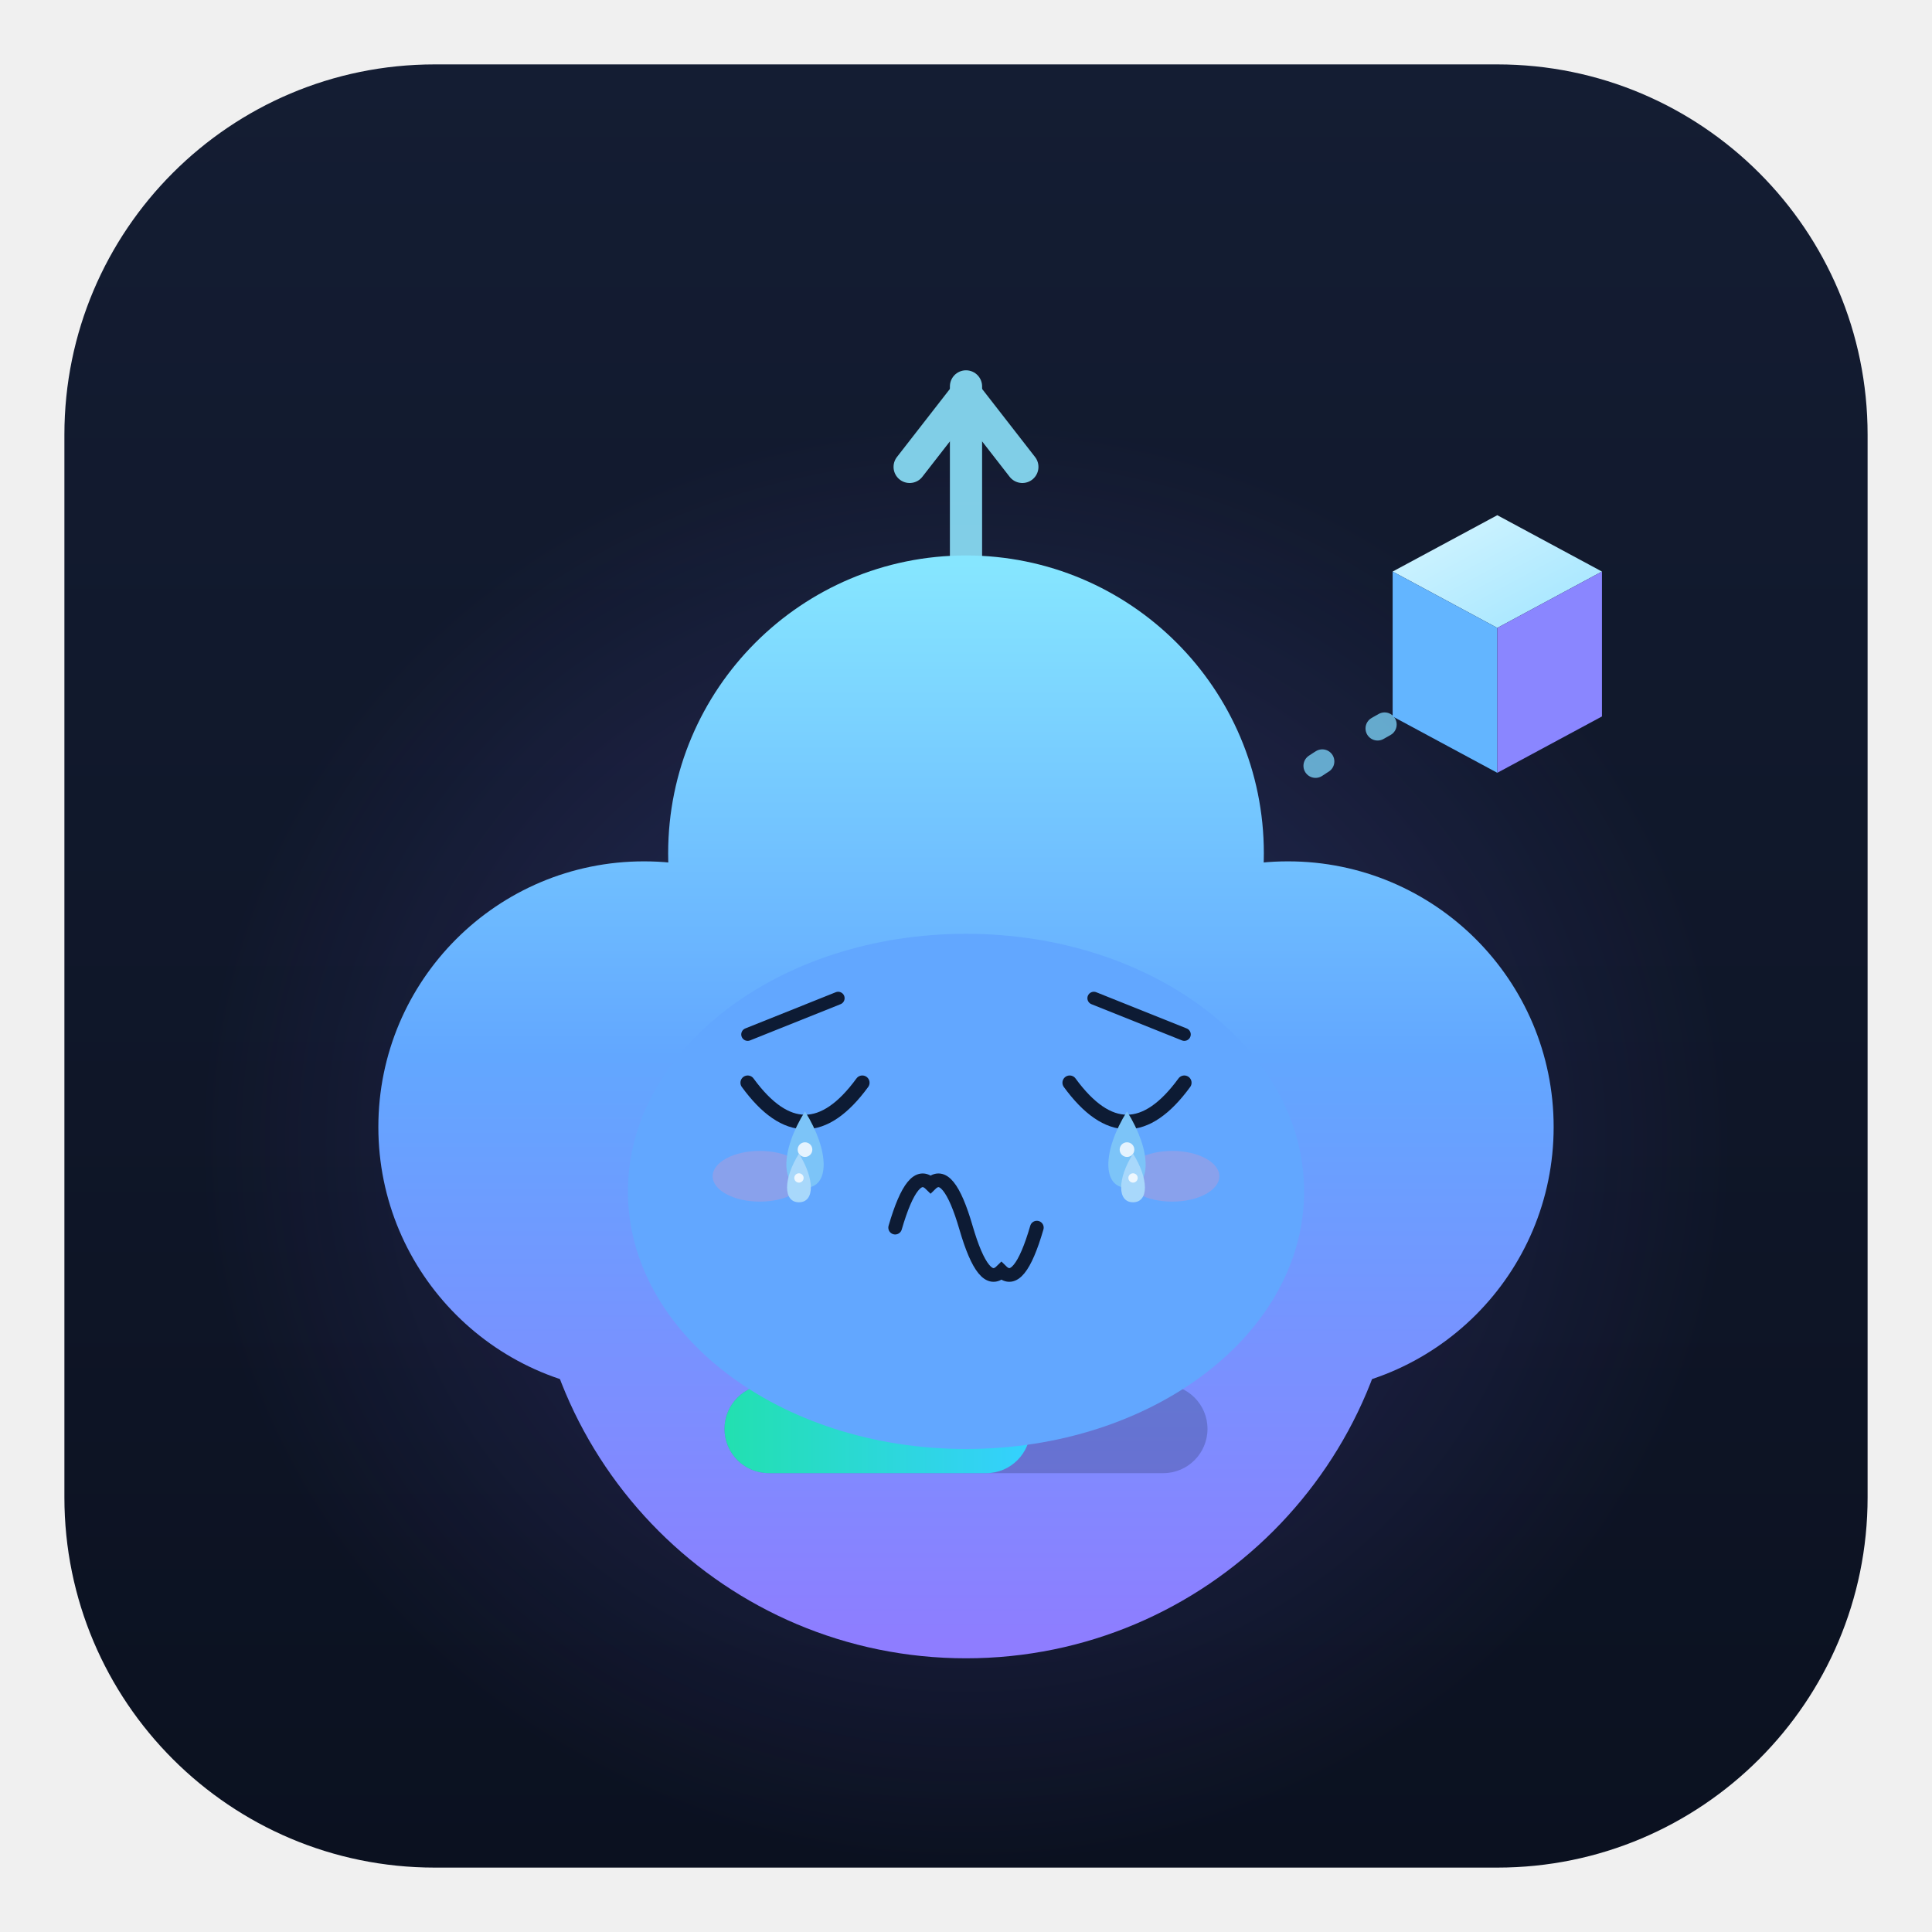
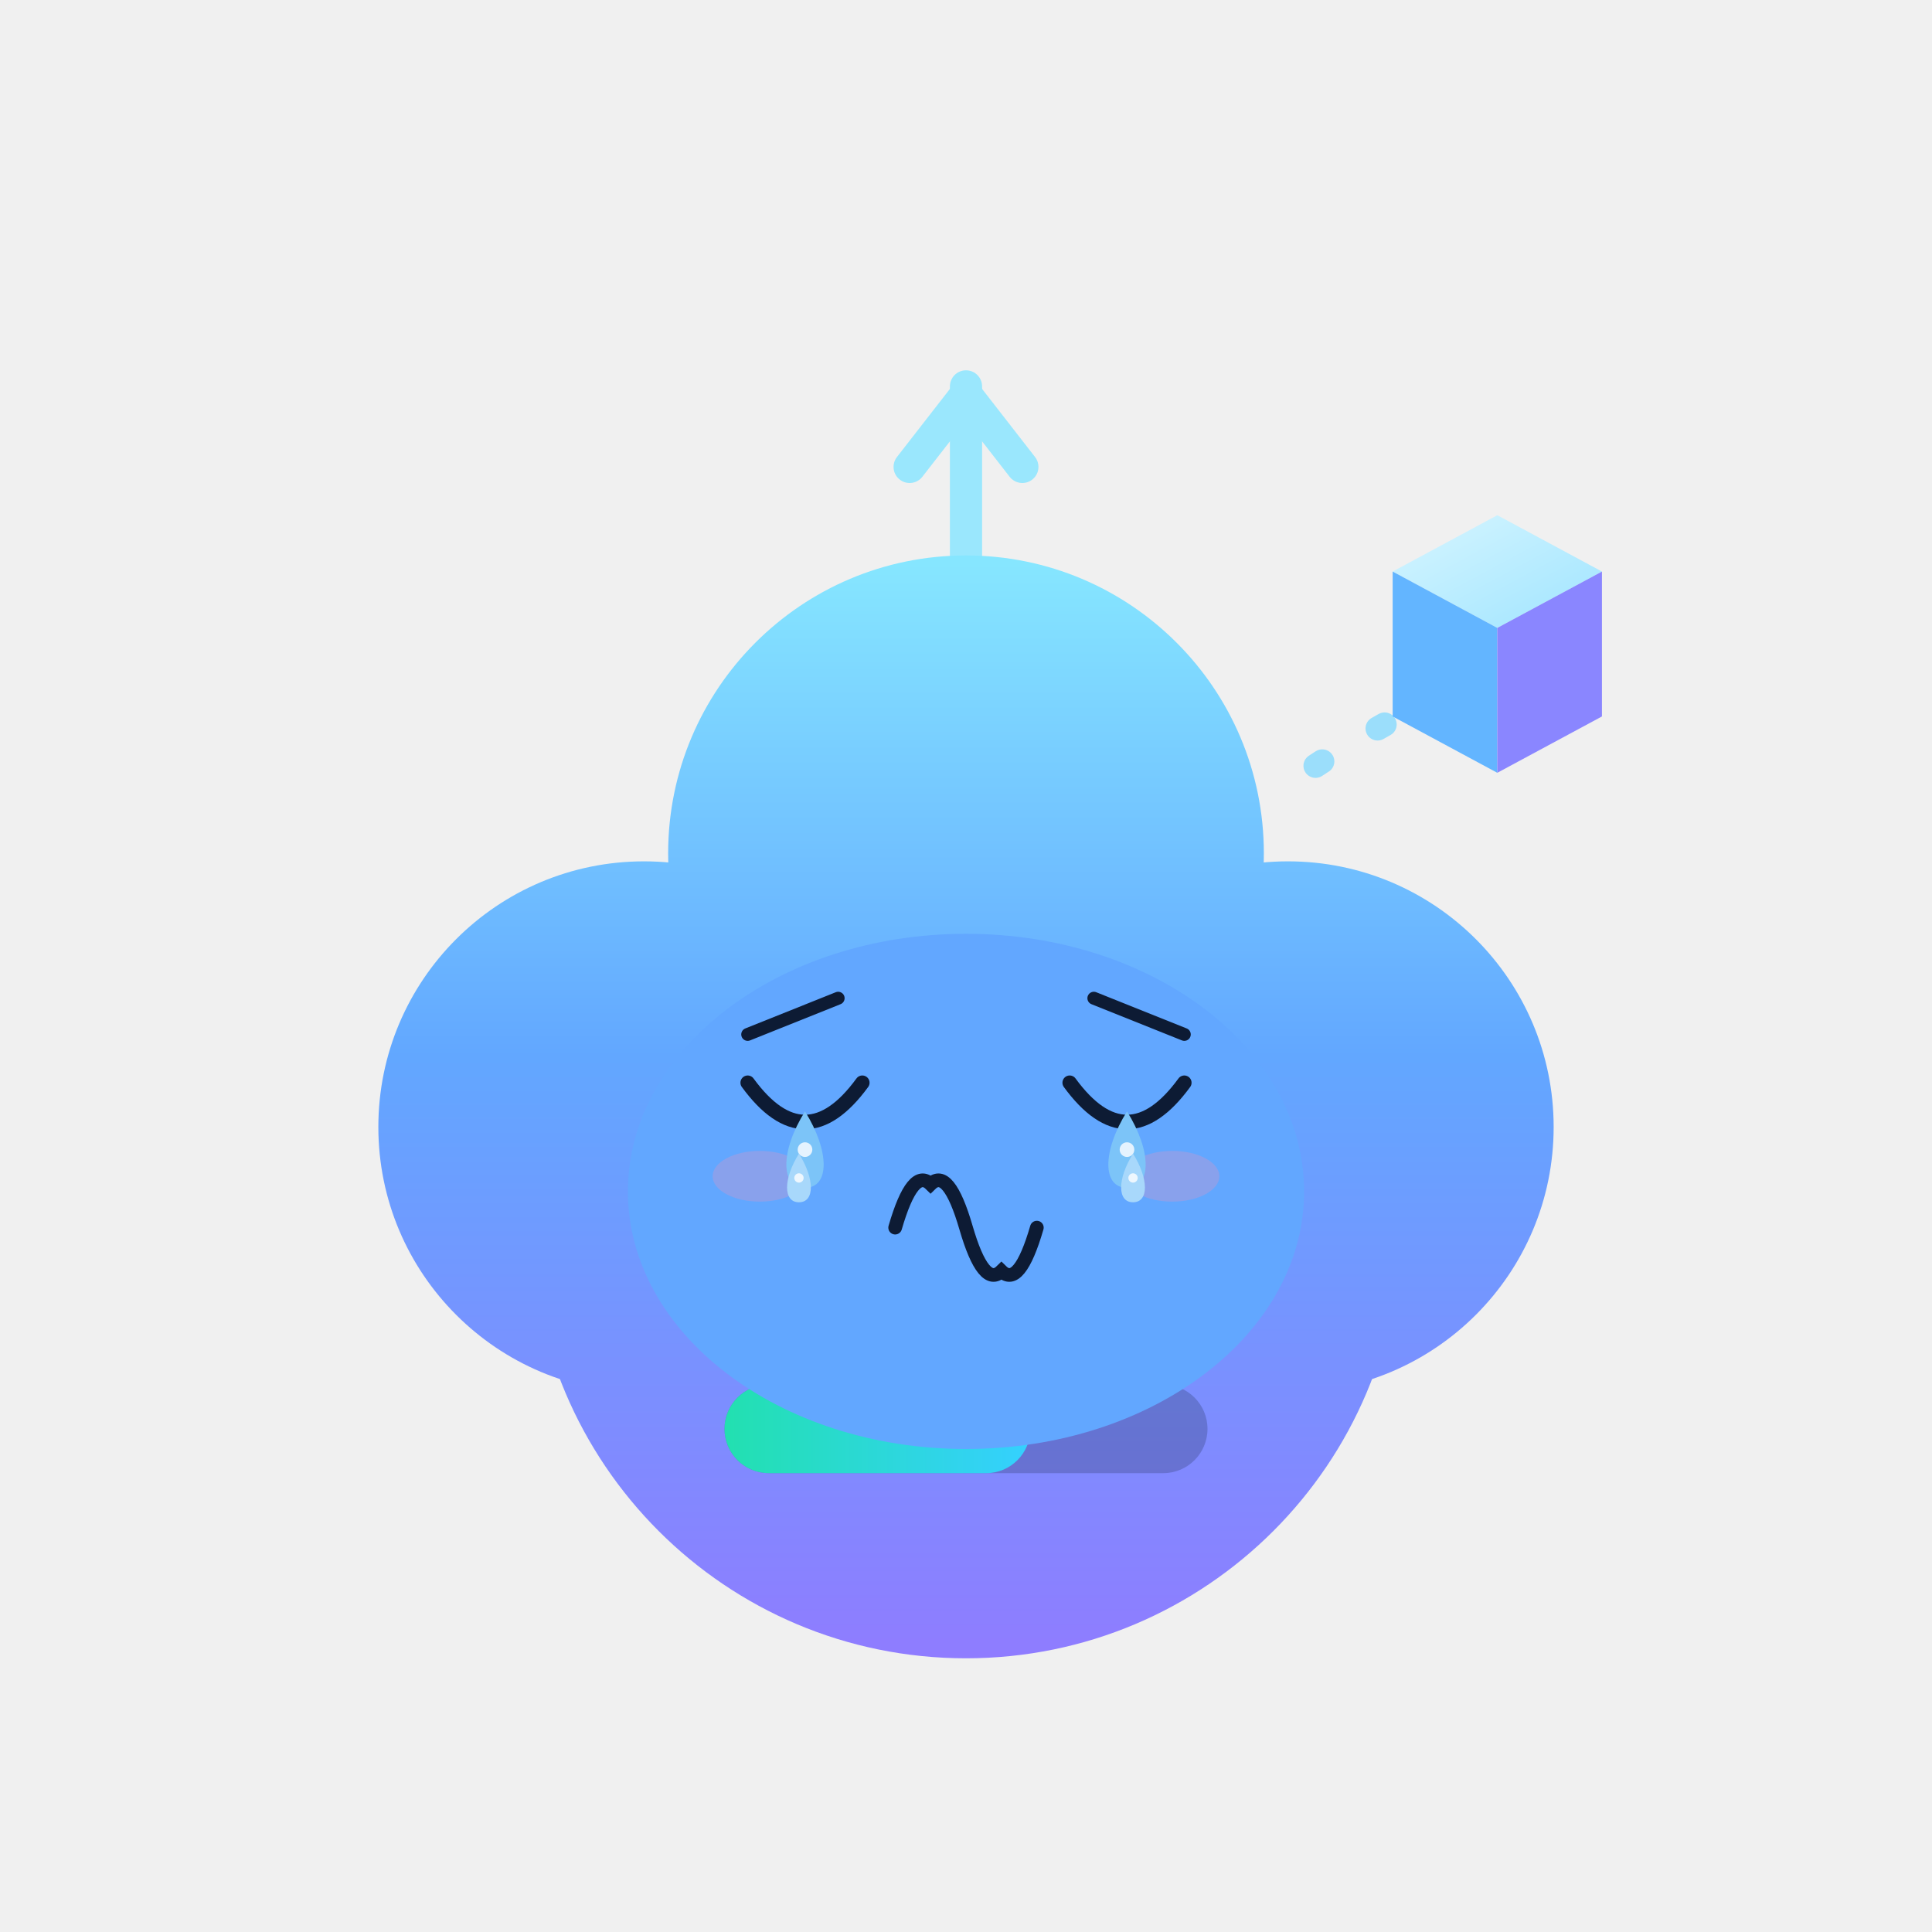
<svg xmlns="http://www.w3.org/2000/svg" viewBox="0 0 240 240" width="240" height="240" role="img" aria-label="以太兽 · 哭 Cry">
  <style>
.ex-motion { animation: ex-sob 0.9s ease-in-out infinite; transform-box: fill-box; transform-origin: 50% 50%; }
.ex-anim-tear { animation: ex-tear 1.8s ease-in infinite; transform-box: fill-box; transform-origin: center; }
.ex-anim-sweat { animation: ex-tear 1.5s ease-in infinite; transform-box: fill-box; transform-origin: center; }
.ex-anim-heart { animation: ex-heart 2.2s ease-out infinite; transform-box: fill-box; transform-origin: center; }
.ex-anim-spark { animation: ex-spark 1.9s ease-in-out infinite; transform-box: fill-box; transform-origin: center; }
.ex-anim-rain { animation: ex-rain 1.4s linear infinite; transform-box: fill-box; transform-origin: center; }
.ex-anim-confetti { animation: ex-confetti 2.4s linear infinite; transform-box: fill-box; transform-origin: center; }
.ex-anim-pulse { animation: ex-pulse 1.6s ease-in-out infinite; transform-box: fill-box; transform-origin: center; }
.ex-anim-knock { animation: ex-knock 0.55s ease-in-out infinite; transform-box: fill-box; transform-origin: center; }
.ex-anim-knockline { animation: ex-knockline 0.55s ease-out infinite; transform-box: fill-box; transform-origin: center; }
.ex-anim-palm { animation: ex-palm 0.9s ease-in-out infinite; transform-box: fill-box; transform-origin: center; }
.ex-anim-steam { animation: ex-steam 1.8s ease-out infinite; transform-box: fill-box; transform-origin: center; }
.ex-anim-shock { animation: ex-shock 0.5s ease-in-out infinite; transform-box: fill-box; transform-origin: center; }
.ex-anim-please { animation: ex-please 1.4s ease-in-out infinite; transform-box: fill-box; transform-origin: center; }
.ex-anim-drift { animation: ex-drift 4.5s ease-in-out infinite; transform-box: fill-box; transform-origin: center; }
@keyframes ex-sob { 0%,100% { transform: translateY(0); } 50% { transform: translateY(2.4px); } }
@keyframes ex-tear { 0% { transform: translateY(0); opacity: 0; } 18% { opacity: 1; } 100% { transform: translateY(8.25px); opacity: 0; } }
@keyframes ex-heart { 0% { transform: translateY(0) scale(.65); opacity: 0; } 20% { opacity: 1; } 100% { transform: translateY(-13.5px) scale(1.15); opacity: 0; } }
@keyframes ex-spark { 0%,100% { transform: scale(.6) rotate(0deg); opacity: .3; } 50% { transform: scale(1.15) rotate(25deg); opacity: 1; } }
@keyframes ex-rain { 0% { transform: translateY(0); opacity: 0; } 20% { opacity: 1; } 100% { transform: translateY(9px); opacity: 0; } }
@keyframes ex-confetti { 0% { transform: translateY(-4px) rotate(0deg); opacity: 1; } 100% { transform: translateY(14px) rotate(200deg); opacity: 0; } }
@keyframes ex-pulse { 0%,100% { transform: scale(1); opacity: .35; } 50% { transform: scale(1.18); opacity: .7; } }
@keyframes ex-knock { 0%,100% { transform: translateX(3.38px); } 35% { transform: translateX(0); } }
@keyframes ex-knockline { 0%,100% { transform: scaleX(.6); opacity: .35; } 35% { transform: scaleX(1); opacity: 1; } }
@keyframes ex-palm { 0%,100% { transform: translateY(0) rotate(0deg); } 50% { transform: translateY(-1px) rotate(-4deg); } }
@keyframes ex-steam { 0% { transform: translateY(0); opacity: .7; } 100% { transform: translateY(-7px); opacity: 0; } }
@keyframes ex-shock { 0%,100% { transform: scaleX(.7); opacity: .4; } 50% { transform: scaleX(1.25); opacity: 1; } }
@keyframes ex-please { 0%,100% { transform: translateY(0); } 50% { transform: translateY(-1.5px); } }
@keyframes ex-drift { 0%,100% { transform: translateY(0); } 50% { transform: translateY(-1.5px); } }
@media (prefers-reduced-motion: reduce) {
  .ex-motion, [class*="ex-anim-"] { animation: none !important; }
}
</style>
  <g class="ex-motion ex-cry">
    <g class="ex-base">
      <defs>
-         <linearGradient id="auBg" x1="0" y1="0" x2="0" y2="1">
-           <stop offset="0" stop-color="#141d33" />
-           <stop offset="1" stop-color="#0b1120" />
-         </linearGradient>
-         <radialGradient id="auGlow" cx="0.5" cy="0.5" r="0.5">
-           <stop offset="0" stop-color="#4fd1ff" stop-opacity="0.26" />
-           <stop offset="0.6" stop-color="#7c6cff" stop-opacity="0.10" />
-           <stop offset="1" stop-color="#7c6cff" stop-opacity="0" />
-         </radialGradient>
        <linearGradient id="auBody" gradientUnits="userSpaceOnUse" x1="120" y1="70" x2="120" y2="206">
          <stop offset="0" stop-color="#86e6ff" />
          <stop offset="0.45" stop-color="#62a7ff" />
          <stop offset="1" stop-color="#8f7cff" />
        </linearGradient>
        <linearGradient id="auCubeTop" x1="0" y1="0" x2="1" y2="1">
          <stop offset="0" stop-color="#d7f6ff" />
          <stop offset="1" stop-color="#9fe4ff" />
        </linearGradient>
        <linearGradient id="auBar" x1="0" y1="0" x2="1" y2="0">
          <stop offset="0" stop-color="#22e0b0" />
          <stop offset="1" stop-color="#35d0ff" />
        </linearGradient>
      </defs>
-       <rect x="8" y="8" width="224" height="224" rx="46" fill="url(#auBg)" />
-       <ellipse cx="120" cy="142" rx="96" ry="90" fill="url(#auGlow)" />
      <g stroke="#8fe6ff" stroke-width="4" stroke-linecap="round" fill="none" opacity="0.88">
        <path d="M120 70 V48" />
        <path d="M113 58 L120 49 L127 58" stroke-linejoin="round" />
      </g>
      <g fill="url(#auBody)">
        <circle cx="120" cy="152" r="54" />
        <circle cx="80" cy="140" r="33" />
        <circle cx="160" cy="140" r="33" />
        <circle cx="120" cy="106" r="37" />
      </g>
      <g fill="#0d1b34">
        <ellipse cx="100" cy="136" rx="7.5" ry="9.5" />
        <ellipse cx="140" cy="136" rx="7.5" ry="9.5" />
      </g>
      <g fill="#ffffff" opacity="0.92">
        <circle cx="97" cy="131.5" r="2.6" />
        <circle cx="137" cy="131.5" r="2.6" />
      </g>
      <path d="M111 153 q 9 9 18 0" fill="none" stroke="#0d1b34" stroke-width="3.4" stroke-linecap="round" />
      <rect x="90" y="172" width="60" height="11" rx="5.5" fill="#0d1b34" opacity="0.22" />
      <rect x="90" y="172" width="38" height="11" rx="5.5" fill="url(#auBar)">
    
  </rect>
      <path d="M172 90 q -9 5 -14 9" fill="none" stroke="#7fd8ff" stroke-width="3" stroke-linecap="round" stroke-dasharray="1 8" opacity="0.75" />
      <g>
        <path d="M186 64 L199 71 L186 78 L173 71 Z" fill="url(#auCubeTop)" />
        <path d="M173 71 L186 78 L186 96 L173 89 Z" fill="#63b5ff" />
        <path d="M186 78 L199 71 L199 89 L186 96 Z" fill="#8a86ff" />
      </g>
    </g>
    <g class="ex-face">
      <ellipse cx="120" cy="148" rx="42" ry="32" fill="#62A7FF" />
      <path d="M 92.88,128.5 L 104.12,124" stroke="#0D1B34" stroke-width="1.6" stroke-linecap="round" />
      <path d="M 147.12,128.5 L 135.88,124" stroke="#0D1B34" stroke-width="1.6" stroke-linecap="round" />
      <path d="M 92.88,134.5 Q 100,144.25 107.12,134.5" fill="none" stroke="#0D1B34" stroke-width="1.8" stroke-linecap="round" />
      <path d="M 132.88,134.5 Q 140,144.25 147.12,134.5" fill="none" stroke="#0D1B34" stroke-width="1.8" stroke-linecap="round" />
      <path d="M 111.2,152.5 Q 113.4,144.94 115.6,147.1 Q 117.8,144.94 120,152.5 Q 122.2,160.06 124.4,157.9 Q 126.6,160.06 128.8,152.5" fill="none" stroke="#0D1B34" stroke-width="1.7" stroke-linecap="round" />
      <ellipse cx="94.38" cy="146.12" rx="5.85" ry="3.15" fill="#FF8FB3" opacity="0.25" />
      <ellipse cx="145.62" cy="146.12" rx="5.85" ry="3.15" fill="#FF8FB3" opacity="0.25" />
      <g transform="translate(0 0)">
        <path class="ex-anim-tear" style="animation-delay:0.0s" d="M 100,138.06 C 103.09,143.01 103.09,147.55 100,147.55 C 96.91,147.55 96.91,143.01 100,138.06 Z" fill="#7CC4F8" />
        <circle cx="100" cy="142.81" r="0.91" fill="#FFFFFF" opacity=".8" />
      </g>
      <g transform="translate(0 0)">
        <path class="ex-anim-tear" style="animation-delay:0.55s" d="M 140,138.06 C 143.09,143.01 143.09,147.55 140,147.55 C 136.91,147.55 136.91,143.01 140,138.06 Z" fill="#7CC4F8" />
        <circle cx="140" cy="142.81" r="0.91" fill="#FFFFFF" opacity=".8" />
      </g>
      <g transform="translate(0 0)">
        <path class="ex-anim-tear" style="animation-delay:0.9s" d="M 99.25,143.31 C 101.22,146.46 101.22,149.35 99.25,149.35 C 97.28,149.35 97.28,146.46 99.25,143.31 Z" fill="#A8D8FB" />
        <circle cx="99.25" cy="146.33" r="0.58" fill="#FFFFFF" opacity=".8" />
      </g>
      <g transform="translate(0 0)">
        <path class="ex-anim-tear" style="animation-delay:1.35s" d="M 140.75,143.31 C 142.72,146.46 142.72,149.35 140.75,149.35 C 138.78,149.35 138.78,146.46 140.75,143.31 Z" fill="#A8D8FB" />
        <circle cx="140.75" cy="146.33" r="0.58" fill="#FFFFFF" opacity=".8" />
      </g>
    </g>
  </g>
</svg>
